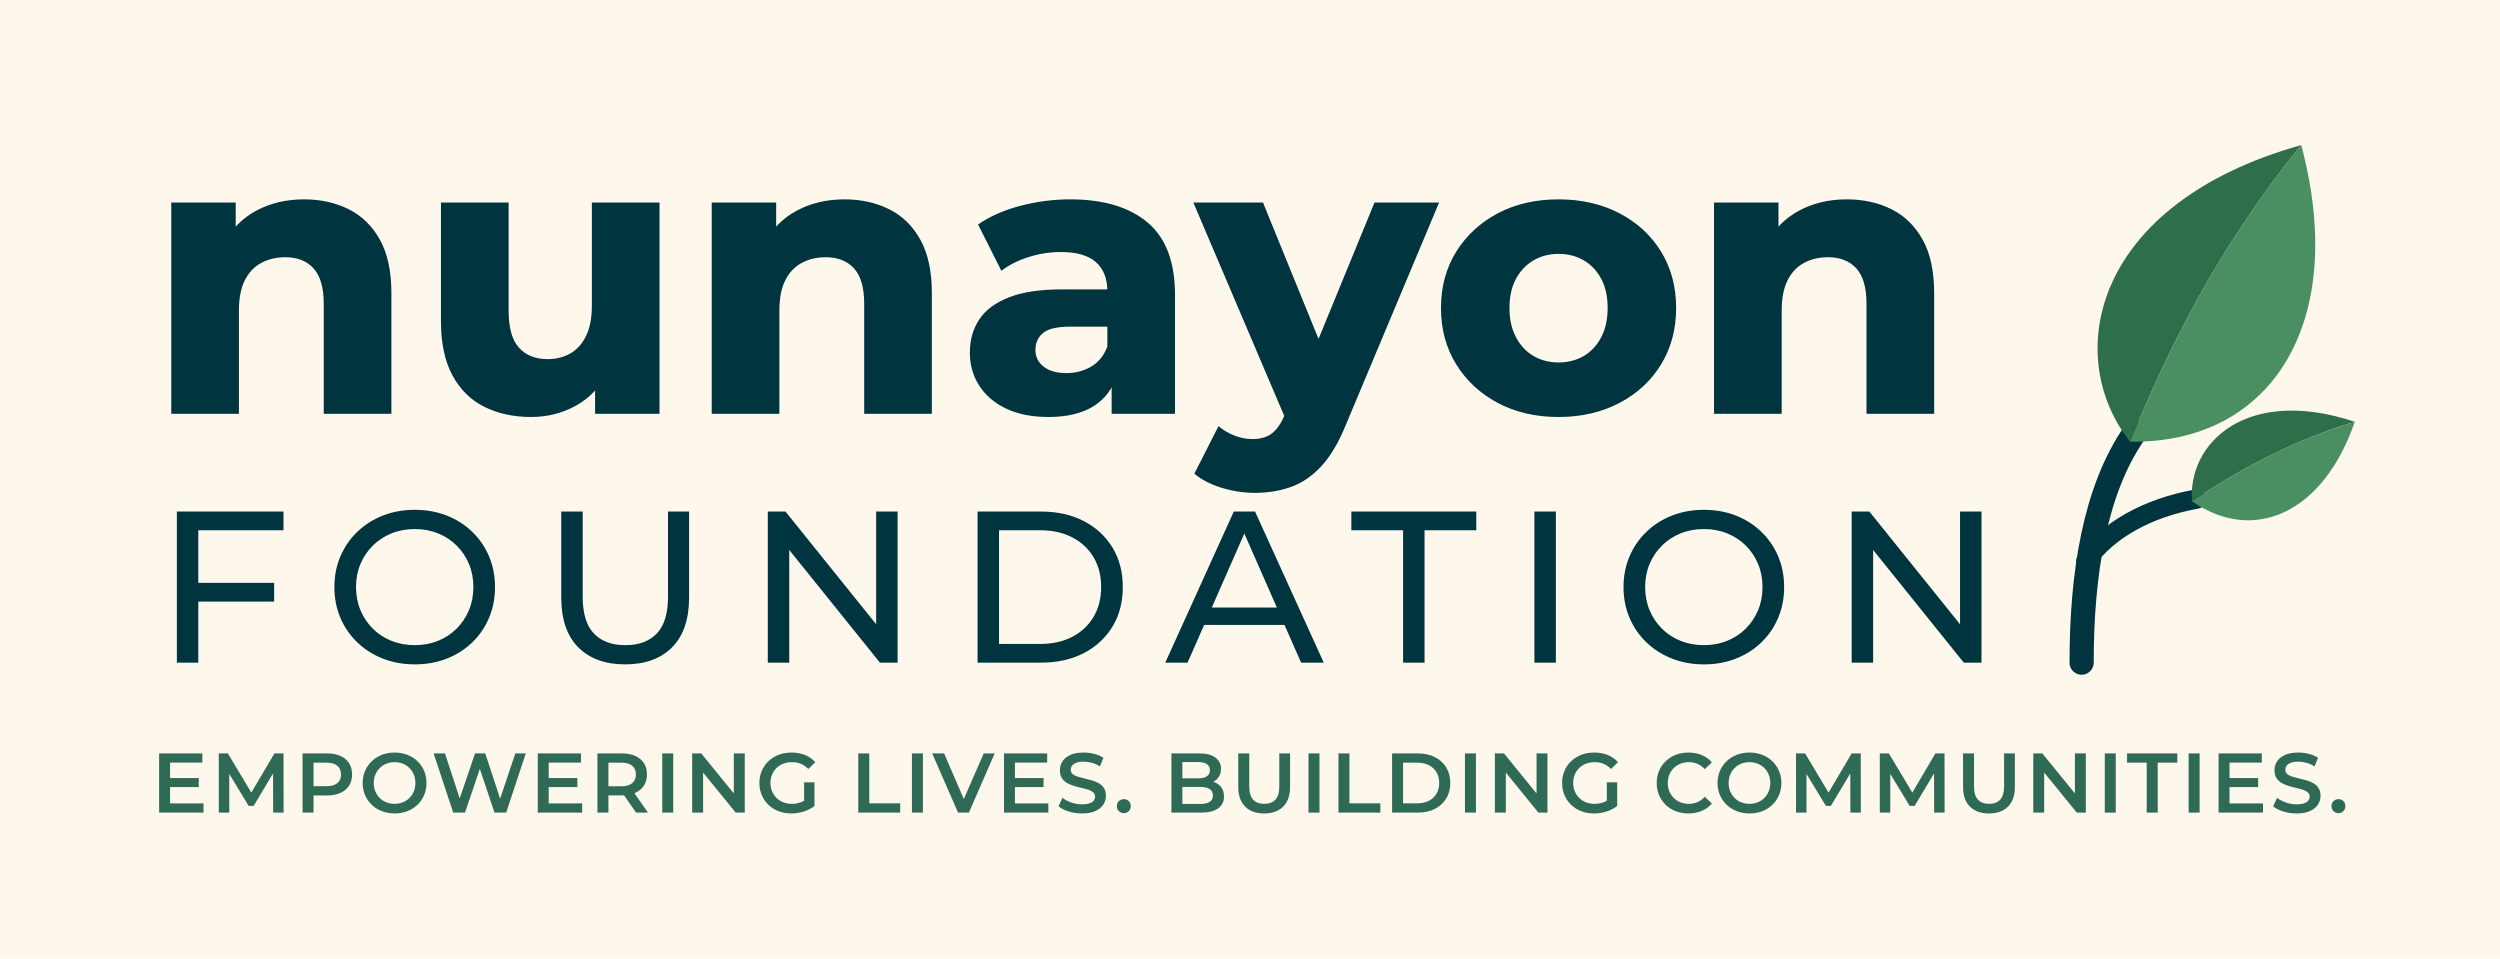
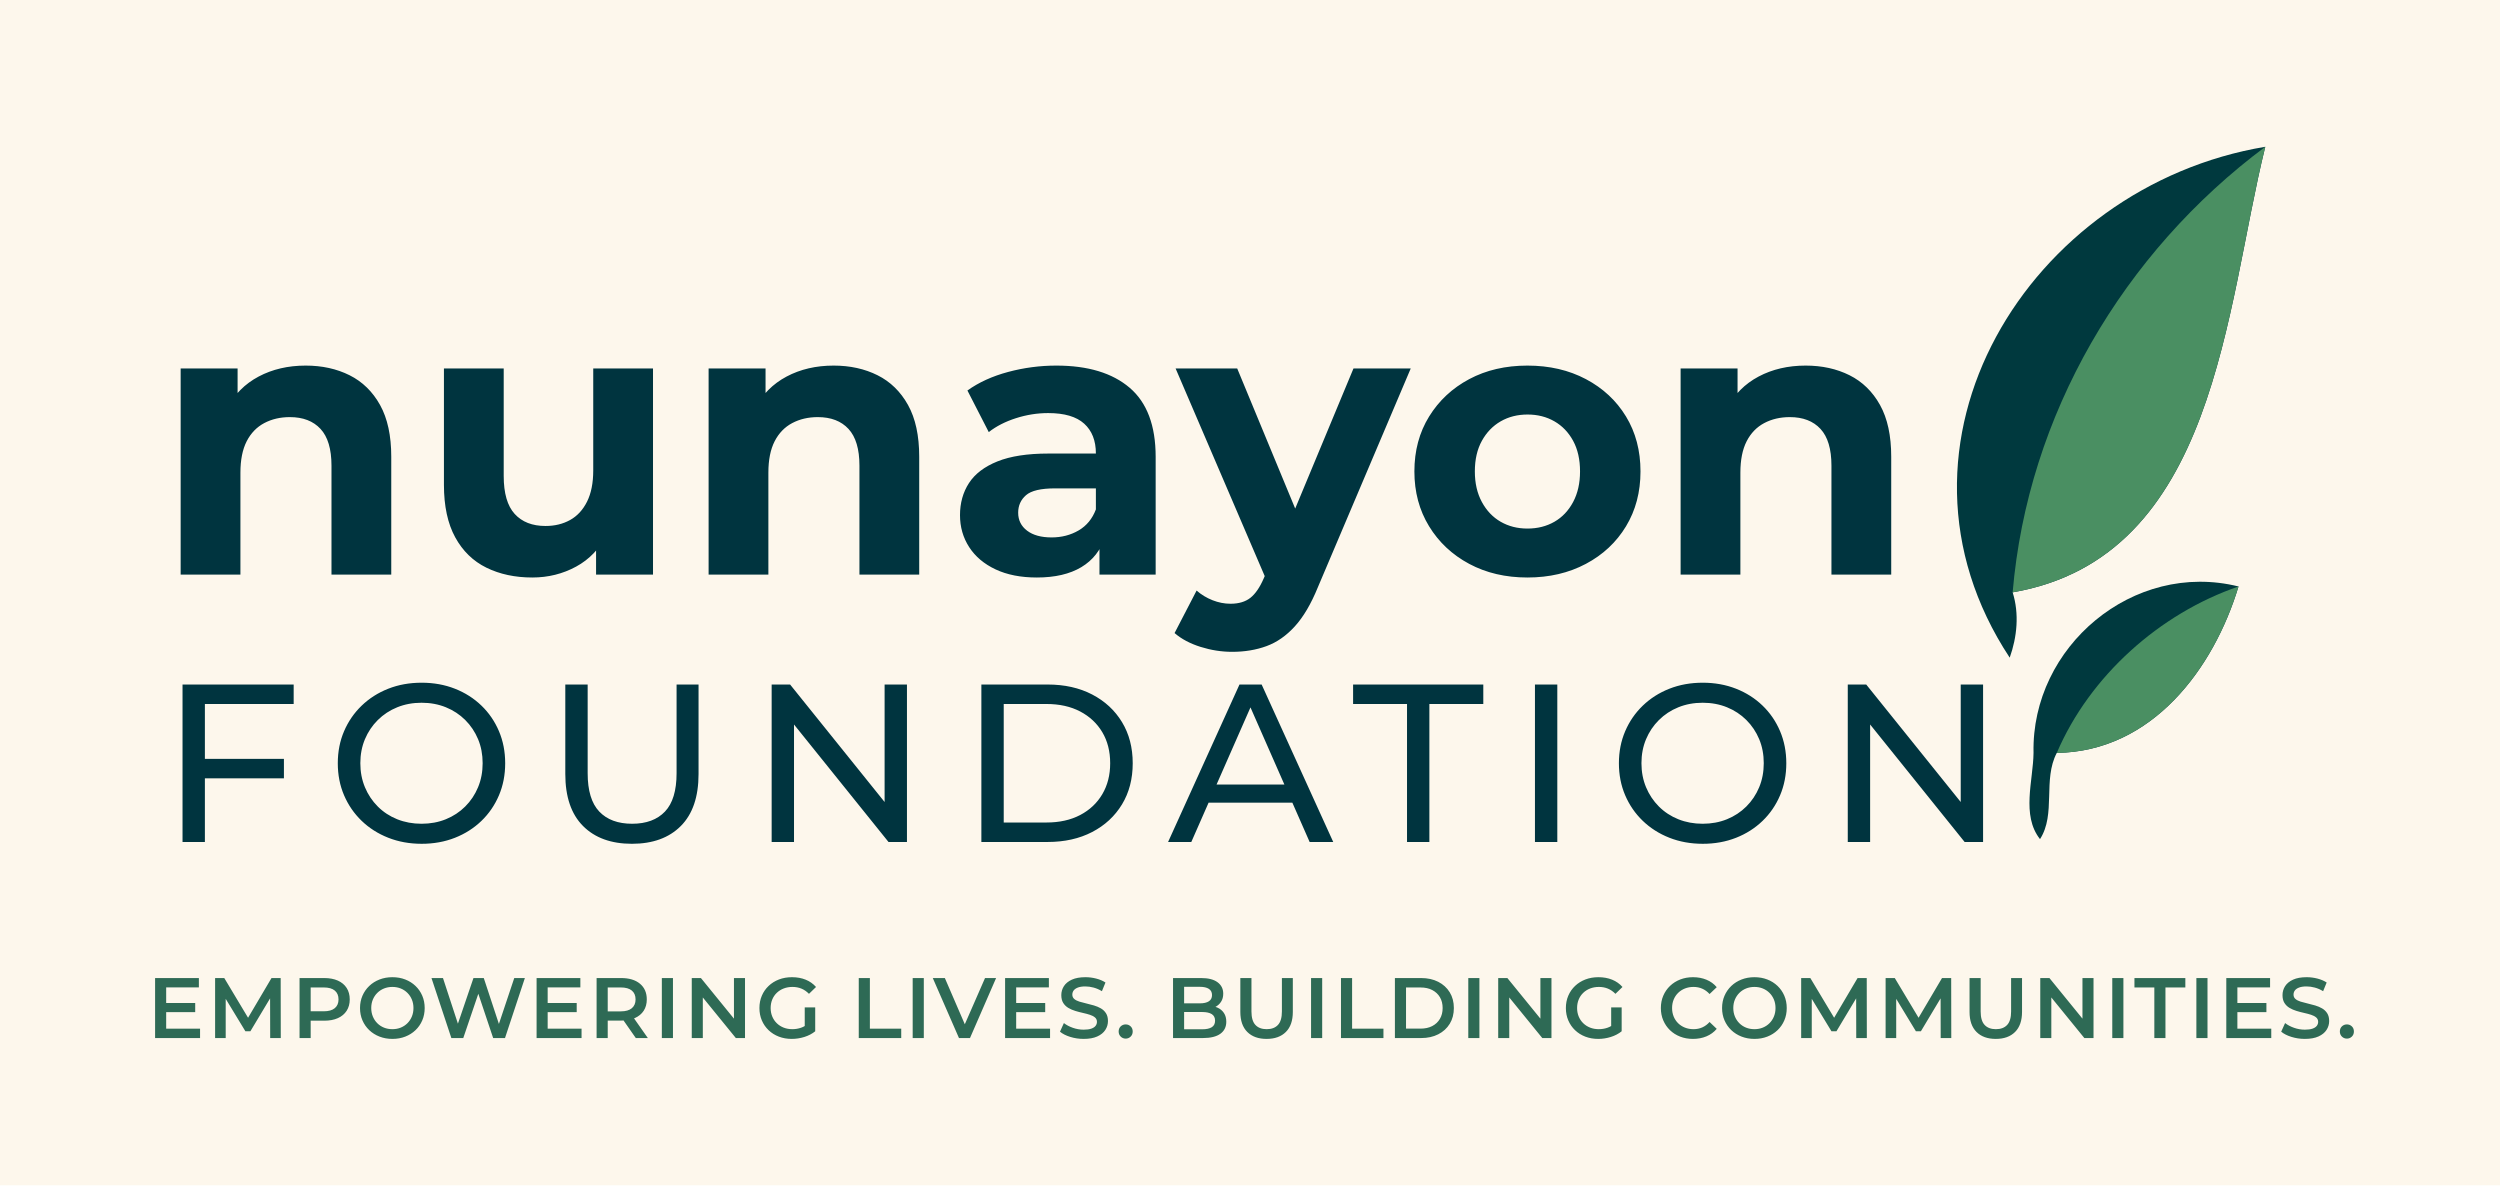
- <svg xmlns="http://www.w3.org/2000/svg" viewBox="-48 -48 827 317" role="img" aria-label="Nunayon Foundation">
-   <rect x="-48" y="-48" width="827" height="317" fill="#FDF7EC" />
-   <path fill="#00343F" d="M8.655 88.882V19.006H29.968V38.64L25.882 32.808Q29.727 25.496 36.718 21.722Q43.709 17.948 52.554 17.948Q60.822 17.948 67.361 21.218Q73.9 24.487 77.686 31.325Q81.473 38.163 81.473 48.934V88.882H59.092V52.442Q59.092 44.485 55.729 40.788Q52.366 37.09 46.347 37.09Q41.953 37.09 38.455 38.951Q34.957 40.812 32.996 44.685Q31.036 48.558 31.036 54.749V88.882Z M127.683 89.94Q119.038 89.94 112.276 86.6Q105.514 83.26 101.692 76.217Q97.87 69.174 97.87 58.251V19.006H120.251V54.743Q120.251 63.192 123.654 66.995Q127.058 70.797 133.159 70.797Q137.342 70.797 140.64 68.937Q143.939 67.076 145.864 63.138Q147.789 59.2 147.789 53.139V19.006H170.17V88.882H148.858V69.388L152.943 75.01Q149.31 82.462 142.507 86.201Q135.704 89.94 127.683 89.94Z M187.439 88.882V19.006H208.752V38.64L204.666 32.808Q208.511 25.496 215.502 21.722Q222.493 17.948 231.338 17.948Q239.606 17.948 246.145 21.218Q252.683 24.487 256.47 31.325Q260.257 38.163 260.257 48.934V88.882H237.876V52.442Q237.876 44.485 234.513 40.788Q231.15 37.09 225.131 37.09Q220.737 37.09 217.239 38.951Q213.741 40.812 211.78 44.685Q209.82 48.558 209.82 54.749V88.882Z M319.733 88.882V75.565L318.313 72.438V48.28Q318.313 42.101 314.552 38.734Q310.792 35.367 302.849 35.367Q297.531 35.367 292.26 37.032Q286.99 38.697 283.261 41.58L275.542 26.265Q281.397 22.206 289.562 20.077Q297.727 17.948 306.007 17.948Q322.533 17.948 331.614 25.596Q340.694 33.244 340.694 49.548V88.882ZM298.853 89.94Q290.6 89.94 284.778 87.141Q278.957 84.343 275.893 79.51Q272.829 74.678 272.829 68.657Q272.829 62.332 275.967 57.634Q279.105 52.936 285.842 50.331Q292.578 47.725 303.279 47.725H320.804V60.053H306.104Q299.555 60.053 297.037 62.161Q294.518 64.269 294.518 67.717Q294.518 71.18 297.251 73.3Q299.984 75.419 304.754 75.419Q309.326 75.419 313.001 73.241Q316.676 71.062 318.313 66.623L321.533 75.823Q319.496 82.769 313.767 86.354Q308.038 89.94 298.853 89.94Z M367.032 115.037Q361.565 115.037 356.081 113.349Q350.598 111.662 347.094 108.698L355.082 92.96Q357.4 94.938 360.358 96.091Q363.317 97.244 366.259 97.244Q370.376 97.244 372.801 95.331Q375.225 93.419 377.051 89.121L380.558 80.849L382.274 78.476L406.686 19.006H428.046L397.225 92.492Q393.698 101.19 389.179 106.121Q384.66 111.052 379.155 113.044Q373.649 115.037 367.032 115.037ZM377.73 91.703 346.764 19.006H369.802L393.205 76.48Z M467.57 89.94Q456.275 89.94 447.514 85.306Q438.754 80.673 433.716 72.53Q428.678 64.388 428.678 53.899Q428.678 43.349 433.727 35.244Q438.776 27.139 447.512 22.544Q456.249 17.948 467.57 17.948Q478.892 17.948 487.697 22.54Q496.501 27.132 501.482 35.23Q506.463 43.328 506.463 53.899Q506.463 64.41 501.49 72.541Q496.516 80.673 487.69 85.306Q478.864 89.94 467.57 89.94ZM467.57 71.899Q472.223 71.899 475.874 69.785Q479.525 67.672 481.669 63.586Q483.812 59.5 483.812 53.901Q483.812 48.188 481.669 44.202Q479.525 40.216 475.874 38.102Q472.223 35.989 467.6 35.989Q462.977 35.989 459.326 38.102Q455.675 40.216 453.502 44.202Q451.329 48.188 451.329 53.901Q451.329 59.5 453.502 63.586Q455.675 67.672 459.322 69.785Q462.969 71.899 467.57 71.899Z M519.004 88.882V19.006H540.317V38.64L536.232 32.808Q540.076 25.496 547.067 21.722Q554.059 17.948 562.903 17.948Q571.172 17.948 577.71 21.218Q584.249 24.487 588.036 31.325Q591.822 38.163 591.822 48.934V88.882H569.441V52.442Q569.441 44.485 566.079 40.788Q562.716 37.09 556.696 37.09Q552.302 37.09 548.804 38.951Q545.306 40.812 543.346 44.685Q541.385 48.558 541.385 54.749V88.882Z" />
-   <path fill="#00343F" d="M10.506 171.2V121.224H45.78V127.404H17.601V171.2ZM16.943 151.001V144.821H42.688V151.001Z M89.225 171.776Q83.5 171.776 78.629 169.854Q73.759 167.932 70.176 164.475Q66.592 161.018 64.605 156.373Q62.617 151.728 62.617 146.212Q62.617 140.696 64.605 136.051Q66.592 131.406 70.183 127.941Q73.774 124.475 78.624 122.561Q83.474 120.648 89.212 120.648Q94.951 120.648 99.783 122.551Q104.615 124.453 108.193 127.9Q111.772 131.346 113.759 136.012Q115.747 140.678 115.747 146.218Q115.747 151.759 113.759 156.419Q111.772 161.078 108.193 164.525Q104.615 167.971 99.783 169.874Q94.951 171.776 89.225 171.776ZM89.212 165.416Q93.388 165.416 96.914 163.983Q100.441 162.551 103.058 159.945Q105.674 157.338 107.133 153.845Q108.592 150.351 108.592 146.194Q108.592 142.036 107.14 138.566Q105.688 135.096 103.068 132.486Q100.449 129.877 96.918 128.443Q93.388 127.009 89.212 127.009Q85.036 127.009 81.492 128.445Q77.947 129.881 75.318 132.494Q72.688 135.107 71.23 138.582Q69.772 142.057 69.772 146.192Q69.772 150.328 71.227 153.821Q72.682 157.315 75.307 159.942Q77.932 162.569 81.484 163.992Q85.036 165.416 89.212 165.416Z M158.807 171.776Q148.918 171.776 143.289 166.131Q137.661 160.486 137.661 149.618V121.224H144.756V149.366Q144.756 157.673 148.438 161.544Q152.119 165.416 158.867 165.416Q165.614 165.416 169.296 161.544Q172.977 157.673 172.977 149.366V121.224H179.952V149.618Q179.952 160.486 174.324 166.131Q168.696 171.776 158.807 171.776Z M205.986 171.2V121.224H211.842L244.852 162.263H241.836V121.224H248.931V171.2H243.075L210.065 130.161H213.082V171.2Z M275.382 171.2V121.224H296.412Q304.458 121.224 310.534 124.382Q316.611 127.54 320.016 133.15Q323.42 138.76 323.42 146.212Q323.42 153.664 320.016 159.274Q316.611 164.884 310.534 168.042Q304.458 171.2 296.412 171.2ZM282.478 165.02H296.028Q302.221 165.02 306.745 162.644Q311.27 160.267 313.767 156.034Q316.264 151.8 316.264 146.212Q316.264 140.564 313.767 136.361Q311.27 132.157 306.745 129.78Q302.221 127.404 296.028 127.404H282.478Z M337.477 171.2 360.138 121.224H367.173L389.894 171.2H382.404L362.183 125.2H365.068L344.847 171.2ZM347.106 158.729 349.086 152.971H377.189L379.229 158.729Z M416.145 171.2V127.404H399.029V121.224H440.356V127.404H423.241V171.2Z M459.582 171.2V121.224H466.677V171.2Z M515.669 171.776Q509.944 171.776 505.073 169.854Q500.203 167.932 496.62 164.475Q493.036 161.018 491.048 156.373Q489.06 151.728 489.06 146.212Q489.06 140.696 491.048 136.051Q493.036 131.406 496.627 127.941Q500.218 124.475 505.068 122.561Q509.917 120.648 515.656 120.648Q521.395 120.648 526.227 122.551Q531.059 124.453 534.637 127.9Q538.215 131.346 540.203 136.012Q542.191 140.678 542.191 146.218Q542.191 151.759 540.203 156.419Q538.215 161.078 534.637 164.525Q531.059 167.971 526.227 169.874Q521.395 171.776 515.669 171.776ZM515.656 165.416Q519.832 165.416 523.358 163.983Q526.885 162.551 529.501 159.945Q532.118 157.338 533.577 153.845Q535.035 150.351 535.035 146.194Q535.035 142.036 533.583 138.566Q532.131 135.096 529.512 132.486Q526.893 129.877 523.362 128.443Q519.832 127.009 515.656 127.009Q511.48 127.009 507.936 128.445Q504.391 129.881 501.762 132.494Q499.132 135.107 497.674 138.582Q496.216 142.057 496.216 146.192Q496.216 150.328 497.671 153.821Q499.126 157.315 501.751 159.942Q504.376 162.569 507.928 163.992Q511.48 165.416 515.656 165.416Z M564.533 171.2V121.224H570.389L603.399 162.263H600.383V121.224H607.478V171.2H601.622L568.612 130.161H571.628V171.2Z" />
-   <path d="M640.6 171.2 C640.6 142.0 644.9 114.2 658.1 95.2" fill="none" stroke="#00343F" stroke-width="8.0" stroke-linecap="round" />
-   <path d="M642.0 137.6 C649.3 127.3 662.5 120.0 678.6 117.1" fill="none" stroke="#00343F" stroke-width="6.4" stroke-linecap="round" />
-   <g transform="translate(656.6 98.1) rotate(30) scale(1.132888)">
-     <path fill="#2F6E4A" d="M0 0 C-30 -12 -44 -55 0 -100 C-6 -62 -4 -30 0 0 Z" />
-     <path fill="#4A8F62" d="M0 0 C-4 -30 -6 -62 0 -100 C38 -62 36 -20 0 0 Z" />
-   </g>
-   <g transform="translate(677.1 117.8) rotate(64) scale(0.5993341)">
-     <path fill="#2F6E4A" d="M0 0 C-30 -12 -44 -55 0 -100 C-6 -62 -4 -30 0 0 Z" />
-     <path fill="#4A8F62" d="M0 0 C-4 -30 -6 -62 0 -100 C38 -62 36 -20 0 0 Z" />
-   </g>
-   <path fill="#2E6A55" d="M4.643 220.813V201.22H18.936V204.277H8.261V217.756H19.325V220.813ZM7.984 212.354V209.375H17.74V212.354Z M24.376 220.813V201.22H27.369L35.937 215.523H34.349L42.791 201.22H45.784L45.815 220.813H42.357L42.325 206.633H43.057L35.902 218.587H34.258L27 206.633H27.835V220.813Z M52.085 220.813V201.22H60.129Q62.725 201.22 64.593 202.055Q66.46 202.89 67.466 204.458Q68.472 206.026 68.472 208.195Q68.472 210.341 67.466 211.907Q66.46 213.473 64.593 214.309Q62.725 215.146 60.129 215.146H54.095L55.718 213.464V220.813ZM55.718 213.851 54.095 212.074H59.977Q62.372 212.074 63.59 211.057Q64.808 210.039 64.808 208.195Q64.808 206.327 63.59 205.31Q62.372 204.292 59.977 204.292H54.095L55.718 202.515Z M82.543 221.09Q80.265 221.09 78.328 220.335Q76.391 219.579 74.969 218.218Q73.546 216.857 72.757 215.024Q71.968 213.191 71.968 211.015Q71.968 208.839 72.757 207.009Q73.546 205.178 74.972 203.813Q76.397 202.448 78.326 201.695Q80.254 200.943 82.536 200.943Q84.822 200.943 86.741 201.691Q88.661 202.439 90.082 203.796Q91.502 205.154 92.291 206.993Q93.08 208.831 93.08 211.017Q93.08 213.204 92.291 215.042Q91.502 216.881 90.082 218.238Q88.661 219.594 86.741 220.342Q84.822 221.09 82.543 221.09ZM82.536 217.913Q84.021 217.913 85.271 217.403Q86.521 216.893 87.45 215.962Q88.379 215.031 88.898 213.773Q89.416 212.515 89.416 211.009Q89.416 209.504 88.901 208.255Q88.385 207.006 87.455 206.074Q86.524 205.142 85.273 204.631Q84.021 204.12 82.537 204.12Q81.052 204.12 79.795 204.632Q78.537 205.143 77.603 206.077Q76.668 207.011 76.15 208.261Q75.632 209.512 75.632 211.009Q75.632 212.505 76.149 213.764Q76.666 215.022 77.598 215.961Q78.531 216.9 79.791 217.407Q81.052 217.913 82.536 217.913Z M101.929 220.813 95.44 201.22H99.195L104.993 218.932H103.113L109.145 201.22H112.514L118.352 218.932H116.54L122.464 201.22H125.931L119.442 220.813H115.577L110.223 204.829H111.249L105.818 220.813Z M129.896 220.813V201.22H144.189V204.277H133.514V217.756H144.577V220.813ZM133.237 212.354V209.375H142.993V212.354Z M149.628 220.813V201.22H157.636Q161.557 201.22 163.786 203.074Q166.015 204.927 166.015 208.195Q166.015 210.341 165.009 211.893Q164.003 213.445 162.136 214.276Q160.269 215.107 157.672 215.107H151.638L153.261 213.464V220.813ZM162.428 220.813 157.468 213.7H161.37L166.362 220.813ZM153.261 213.851 151.638 212.099H157.52Q159.915 212.099 161.133 211.069Q162.352 210.039 162.352 208.195Q162.352 206.327 161.133 205.31Q159.915 204.292 157.52 204.292H151.638L153.261 202.515Z M171.068 220.813V201.22H174.701V220.813Z M180.977 220.813V201.22H183.969L196.249 216.312H194.753V201.22H198.364V220.813H195.371L183.092 205.721H184.587V220.813Z M213.764 221.09Q211.483 221.09 209.554 220.348Q207.626 219.607 206.206 218.247Q204.785 216.888 203.998 215.049Q203.21 213.211 203.21 211.017Q203.21 208.823 203.998 206.984Q204.785 205.145 206.22 203.786Q207.654 202.427 209.586 201.685Q211.518 200.943 213.831 200.943Q216.303 200.943 218.304 201.752Q220.305 202.561 221.691 204.137L219.39 206.373Q218.247 205.212 216.913 204.666Q215.58 204.12 213.996 204.12Q212.442 204.12 211.134 204.627Q209.825 205.133 208.868 206.057Q207.912 206.981 207.393 208.242Q206.874 209.504 206.874 211.017Q206.874 212.498 207.393 213.761Q207.912 215.024 208.868 215.96Q209.825 216.897 211.118 217.405Q212.41 217.913 213.961 217.913Q215.422 217.913 216.778 217.45Q218.134 216.987 219.362 215.893L221.424 218.599Q219.9 219.827 217.873 220.459Q215.846 221.09 213.764 221.09ZM221.424 218.599 218.001 218.125V210.802H221.424Z  M235.92 220.813V201.22H239.552V217.738H249.786V220.813Z M253.665 220.813V201.22H257.297V220.813Z M268.921 220.813 260.368 201.22H264.309L271.957 218.932H269.68L277.425 201.22H281.043L272.515 220.813Z M284.118 220.813V201.22H298.411V204.277H287.735V217.756H298.799V220.813ZM287.458 212.354V209.375H297.214V212.354Z M309.912 221.09Q307.62 221.09 305.52 220.433Q303.42 219.776 302.18 218.734L303.454 215.918Q304.634 216.852 306.368 217.463Q308.101 218.075 309.92 218.075Q311.456 218.075 312.404 217.742Q313.352 217.409 313.799 216.83Q314.246 216.25 314.246 215.525Q314.246 214.627 313.609 214.088Q312.973 213.549 311.946 213.217Q310.92 212.885 309.675 212.611Q308.429 212.336 307.183 211.956Q305.936 211.577 304.909 210.97Q303.883 210.362 303.246 209.361Q302.61 208.361 302.61 206.793Q302.61 205.193 303.461 203.866Q304.312 202.54 306.061 201.741Q307.81 200.943 310.491 200.943Q312.259 200.943 313.995 201.387Q315.732 201.832 317.028 202.675L315.869 205.511Q314.56 204.711 313.166 204.335Q311.772 203.959 310.46 203.959Q308.972 203.959 308.022 204.321Q307.072 204.684 306.64 205.281Q306.207 205.878 306.207 206.628Q306.207 207.522 306.843 208.059Q307.48 208.597 308.506 208.915Q309.533 209.232 310.78 209.517Q312.027 209.802 313.272 210.17Q314.517 210.537 315.543 211.132Q316.57 211.727 317.206 212.726Q317.843 213.725 317.843 215.265Q317.843 216.837 316.98 218.163Q316.116 219.49 314.357 220.29Q312.598 221.09 309.912 221.09Z M323.777 220.995Q322.819 220.995 322.145 220.339Q321.472 219.683 321.472 218.673Q321.472 217.634 322.145 216.996Q322.819 216.357 323.777 216.357Q324.711 216.357 325.385 216.996Q326.058 217.634 326.058 218.673Q326.058 219.683 325.385 220.339Q324.711 220.995 323.777 220.995Z  M339.509 220.813V201.22H348.685Q352.207 201.22 354.053 202.601Q355.899 203.981 355.899 206.318Q355.899 207.875 355.171 208.987Q354.443 210.1 353.229 210.699Q352.015 211.298 350.573 211.298L351.084 210.298Q352.745 210.298 354.057 210.893Q355.369 211.488 356.133 212.645Q356.896 213.801 356.896 215.484Q356.896 218.007 354.966 219.41Q353.035 220.813 349.245 220.813ZM343.126 217.949H349.026Q351.068 217.949 352.15 217.277Q353.232 216.605 353.232 215.143Q353.232 213.68 352.15 212.996Q351.068 212.312 349.026 212.312H342.849V209.481H348.277Q350.176 209.481 351.206 208.81Q352.235 208.14 352.235 206.782Q352.235 205.421 351.206 204.752Q350.176 204.084 348.277 204.084H343.126Z M370.19 221.09Q366.171 221.09 363.896 218.826Q361.62 216.561 361.62 212.264V201.22H365.253V212.142Q365.253 215.161 366.552 216.537Q367.851 217.913 370.221 217.913Q372.596 217.913 373.893 216.537Q375.19 215.161 375.19 212.142V201.22H378.759V212.264Q378.759 216.561 376.484 218.826Q374.209 221.09 370.19 221.09Z M384.851 220.813V201.22H388.484V220.813Z M394.76 220.813V201.22H398.392V217.738H408.626V220.813Z M412.505 220.813V201.22H421.065Q424.242 201.22 426.648 202.447Q429.053 203.673 430.404 205.868Q431.755 208.063 431.755 211.017Q431.755 213.966 430.404 216.164Q429.053 218.361 426.648 219.587Q424.242 220.813 421.065 220.813ZM416.137 217.734H420.882Q423.086 217.734 424.696 216.898Q426.306 216.062 427.199 214.549Q428.091 213.036 428.091 211.017Q428.091 208.969 427.199 207.47Q426.306 205.972 424.696 205.135Q423.086 204.299 420.882 204.299H416.137Z M436.604 220.813V201.22H440.236V220.813Z M446.512 220.813V201.22H449.505L461.784 216.312H460.289V201.22H463.899V220.813H460.907L448.627 205.721H450.123V220.813Z M479.3 221.09Q477.018 221.09 475.09 220.348Q473.162 219.607 471.741 218.247Q470.32 216.888 469.533 215.049Q468.746 213.211 468.746 211.017Q468.746 208.823 469.533 206.984Q470.32 205.145 471.755 203.786Q473.19 202.427 475.122 201.685Q477.053 200.943 479.367 200.943Q481.839 200.943 483.84 201.752Q485.841 202.561 487.226 204.137L484.925 206.373Q483.782 205.212 482.449 204.666Q481.115 204.12 479.532 204.12Q477.977 204.12 476.669 204.627Q475.361 205.133 474.404 206.057Q473.447 206.981 472.928 208.242Q472.41 209.504 472.41 211.017Q472.41 212.498 472.928 213.761Q473.447 215.024 474.404 215.96Q475.361 216.897 476.653 217.405Q477.946 217.913 479.497 217.913Q480.957 217.913 482.313 217.45Q483.669 216.987 484.897 215.893L486.959 218.599Q485.436 219.827 483.409 220.459Q481.382 221.09 479.3 221.09ZM486.959 218.599 483.536 218.125V210.802H486.959Z  M510.515 221.09Q508.262 221.09 506.346 220.348Q504.43 219.607 503.021 218.247Q501.613 216.888 500.825 215.049Q500.038 213.211 500.038 211.017Q500.038 208.823 500.825 206.984Q501.613 205.145 503.033 203.786Q504.454 202.427 506.37 201.685Q508.286 200.943 510.54 200.943Q512.935 200.943 514.929 201.768Q516.922 202.593 518.28 204.204L515.938 206.44Q514.875 205.275 513.557 204.698Q512.24 204.12 510.705 204.12Q509.182 204.12 507.903 204.627Q506.625 205.133 505.682 206.057Q504.739 206.981 504.221 208.244Q503.702 209.507 503.702 211.017Q503.702 212.526 504.221 213.789Q504.739 215.052 505.682 215.976Q506.625 216.9 507.903 217.407Q509.182 217.913 510.705 217.913Q512.24 217.913 513.557 217.336Q514.875 216.758 515.938 215.569L518.28 217.805Q516.922 219.413 514.929 220.251Q512.935 221.09 510.515 221.09Z M530.738 221.09Q528.46 221.09 526.523 220.335Q524.586 219.579 523.163 218.218Q521.741 216.857 520.951 215.024Q520.162 213.191 520.162 211.015Q520.162 208.839 520.951 207.009Q521.741 205.178 523.166 203.813Q524.592 202.448 526.52 201.695Q528.449 200.943 530.731 200.943Q533.016 200.943 534.936 201.691Q536.856 202.439 538.276 203.796Q539.696 205.154 540.486 206.993Q541.275 208.831 541.275 211.017Q541.275 213.204 540.486 215.042Q539.696 216.881 538.276 218.238Q536.856 219.594 534.936 220.342Q533.016 221.09 530.738 221.09ZM530.731 217.913Q532.215 217.913 533.465 217.403Q534.716 216.893 535.645 215.962Q536.574 215.031 537.092 213.773Q537.611 212.515 537.611 211.009Q537.611 209.504 537.095 208.255Q536.579 207.006 535.649 206.074Q534.719 205.142 533.467 204.631Q532.215 204.12 530.731 204.12Q529.247 204.12 527.989 204.632Q526.731 205.143 525.797 206.077Q524.863 207.011 524.344 208.261Q523.826 209.512 523.826 211.009Q523.826 212.505 524.343 213.764Q524.86 215.022 525.793 215.961Q526.725 216.9 527.986 217.407Q529.246 217.913 530.731 217.913Z M546.126 220.813V201.22H549.119L557.687 215.523H556.1L564.541 201.22H567.534L567.566 220.813H564.107L564.076 206.633H564.808L557.652 218.587H556.009L548.751 206.633H549.585V220.813Z M573.836 220.813V201.22H576.829L585.397 215.523H583.809L592.251 201.22H595.244L595.275 220.813H591.817L591.785 206.633H592.517L585.362 218.587H583.718L576.46 206.633H577.295V220.813Z M609.947 221.09Q605.928 221.09 603.653 218.826Q601.377 216.561 601.377 212.264V201.22H605.01V212.142Q605.01 215.161 606.309 216.537Q607.608 217.913 609.979 217.913Q612.353 217.913 613.65 216.537Q614.947 215.161 614.947 212.142V201.22H618.517V212.264Q618.517 216.561 616.241 218.826Q613.966 221.09 609.947 221.09Z M624.609 220.813V201.22H627.602L639.881 216.312H638.385V201.22H641.996V220.813H639.003L626.724 205.721H628.219V220.813Z M648.26 220.813V201.22H651.892V220.813Z M662.13 220.813V204.295H655.637V201.22H672.256V204.295H665.762V220.813Z M675.997 220.813V201.22H679.63V220.813Z M685.905 220.813V201.22H700.199V204.277H689.523V217.756H700.587V220.813ZM689.246 212.354V209.375H699.002V212.354Z M711.7 221.09Q709.408 221.09 707.308 220.433Q705.208 219.776 703.968 218.734L705.242 215.918Q706.422 216.852 708.156 217.463Q709.889 218.075 711.708 218.075Q713.244 218.075 714.192 217.742Q715.14 217.409 715.587 216.83Q716.034 216.25 716.034 215.525Q716.034 214.627 715.397 214.088Q714.761 213.549 713.734 213.217Q712.707 212.885 711.462 212.611Q710.217 212.336 708.971 211.956Q707.724 211.577 706.697 210.97Q705.671 210.362 705.034 209.361Q704.397 208.361 704.397 206.793Q704.397 205.193 705.249 203.866Q706.1 202.54 707.849 201.741Q709.597 200.943 712.279 200.943Q714.047 200.943 715.783 201.387Q717.52 201.832 718.815 202.675L717.657 205.511Q716.348 204.711 714.953 204.335Q713.559 203.959 712.248 203.959Q710.76 203.959 709.81 204.321Q708.86 204.684 708.427 205.281Q707.995 205.878 707.995 206.628Q707.995 207.522 708.631 208.059Q709.268 208.597 710.294 208.915Q711.321 209.232 712.568 209.517Q713.814 209.802 715.06 210.17Q716.305 210.537 717.331 211.132Q718.358 211.727 718.994 212.726Q719.631 213.725 719.631 215.265Q719.631 216.837 718.768 218.163Q717.904 219.49 716.145 220.29Q714.386 221.09 711.7 221.09Z M725.565 220.995Q724.607 220.995 723.933 220.339Q723.26 219.683 723.26 218.673Q723.26 217.634 723.933 216.996Q724.607 216.357 725.565 216.357Q726.499 216.357 727.173 216.996Q727.846 217.634 727.846 218.673Q727.846 219.683 727.173 220.339Q726.499 220.995 725.565 220.995Z" />
+ <svg xmlns="http://www.w3.org/2000/svg" viewBox="-52 -59 850 403" role="img" aria-label="Nunayon Foundation">
+   <rect x="-52" y="-59" width="850" height="403" fill="#FDF7EC" />
+   <path fill="#00343F" d="M9.422 136.364V66.288H28.782V85.715L25.146 79.88Q28.921 72.747 35.942 69.023Q42.963 65.3 51.927 65.3Q60.29 65.3 66.855 68.582Q73.42 71.864 77.224 78.702Q81.027 85.54 81.027 96.271V136.364H60.705V99.308Q60.705 90.857 56.985 86.837Q53.265 82.818 46.554 82.818Q41.671 82.818 37.834 84.854Q33.997 86.89 31.87 91.038Q29.744 95.187 29.744 101.707V136.364Z M128.978 137.352Q120.196 137.352 113.397 134.018Q106.597 130.684 102.768 123.677Q98.938 116.671 98.938 105.864V66.288H119.26V102.827Q119.26 111.64 122.993 115.736Q126.726 119.833 133.461 119.833Q138.189 119.833 141.844 117.797Q145.499 115.761 147.6 111.548Q149.701 107.335 149.701 100.945V66.288H170.023V136.364H150.662V117.039L154.299 122.719Q150.678 129.956 143.866 133.654Q137.054 137.352 128.978 137.352Z M188.927 136.364V66.288H208.287V85.715L204.651 79.88Q208.426 72.747 215.447 69.023Q222.468 65.3 231.432 65.3Q239.795 65.3 246.36 68.582Q252.925 71.864 256.729 78.702Q260.532 85.54 260.532 96.271V136.364H240.21V99.308Q240.21 90.857 236.49 86.837Q232.77 82.818 226.059 82.818Q221.176 82.818 217.339 84.854Q213.502 86.89 211.375 91.038Q209.249 95.187 209.249 101.707V136.364Z M321.821 136.364V122.706L320.602 119.634V95.193Q320.602 88.646 316.624 85.046Q312.647 81.446 304.382 81.446Q298.855 81.446 293.433 83.18Q288.011 84.914 284.18 87.912L276.923 73.769Q282.704 69.625 290.764 67.462Q298.823 65.3 307.16 65.3Q323.248 65.3 332.086 72.838Q340.924 80.377 340.924 96.337V136.364ZM300.53 137.352Q292.352 137.352 286.49 134.592Q280.629 131.831 277.515 127.013Q274.401 122.194 274.401 116.15Q274.401 109.953 277.446 105.252Q280.492 100.55 287.132 97.878Q293.772 95.207 304.452 95.207H322.996V107.047H306.704Q299.5 107.047 296.839 109.371Q294.179 111.694 294.179 115.319Q294.179 119.13 297.208 121.427Q300.236 123.723 305.536 123.723Q310.655 123.723 314.728 121.348Q318.801 118.973 320.602 114.198L323.672 123.633Q321.507 130.322 315.643 133.837Q309.779 137.352 300.53 137.352Z M366.934 162.623Q361.544 162.623 356.194 160.943Q350.844 159.263 347.354 156.24L354.844 141.787Q357.216 143.874 360.252 145.073Q363.289 146.272 366.366 146.272Q370.588 146.272 373.144 144.251Q375.7 142.23 377.71 137.558L381.413 128.981L383.026 126.744L408.18 66.288H427.647L396.058 140.705Q392.621 149.138 388.262 153.941Q383.902 158.744 378.606 160.684Q373.31 162.623 366.934 162.623ZM378.947 139.07 347.708 66.288H368.655L392.926 124.925Z M467.33 137.352Q456.193 137.352 447.53 132.715Q438.867 128.078 433.88 119.923Q428.892 111.768 428.892 101.287Q428.892 90.724 433.894 82.619Q438.896 74.515 447.527 69.907Q456.158 65.3 467.33 65.3Q478.501 65.3 487.202 69.902Q495.903 74.504 500.835 82.6Q505.767 90.696 505.767 101.288Q505.767 111.797 500.845 119.938Q495.923 128.078 487.193 132.715Q478.463 137.352 467.33 137.352ZM467.33 120.713Q472.473 120.713 476.493 118.404Q480.513 116.094 482.862 111.684Q485.212 107.274 485.212 101.29Q485.212 95.196 482.862 90.877Q480.513 86.558 476.493 84.248Q472.473 81.938 467.369 81.938Q462.265 81.938 458.245 84.248Q454.225 86.558 451.837 90.877Q449.448 95.196 449.448 101.29Q449.448 107.274 451.837 111.684Q454.225 116.094 458.24 118.404Q462.254 120.713 467.33 120.713Z M519.409 136.364V66.288H538.769V85.715L535.133 79.88Q538.908 72.747 545.929 69.023Q552.95 65.3 561.914 65.3Q570.277 65.3 576.842 68.582Q583.407 71.864 587.211 78.702Q591.014 85.54 591.014 96.271V136.364H570.692V99.308Q570.692 90.857 566.972 86.837Q563.252 82.818 556.541 82.818Q551.658 82.818 547.821 84.854Q543.984 86.89 541.857 91.038Q539.73 95.187 539.73 101.707V136.364Z" />
+   <path fill="#00343F" d="M10.061 227.273V173.737H47.847V180.357H17.661V227.273ZM16.956 205.635V199.014H44.534V205.635Z M91.352 227.89Q85.219 227.89 80.002 225.831Q74.785 223.772 70.946 220.068Q67.108 216.365 64.979 211.389Q62.849 206.414 62.849 200.505Q62.849 194.596 64.979 189.621Q67.108 184.645 70.955 180.932Q74.801 177.22 79.996 175.17Q85.191 173.12 91.338 173.12Q97.486 173.12 102.662 175.159Q107.838 177.197 111.671 180.889Q115.504 184.58 117.634 189.578Q119.763 194.576 119.763 200.512Q119.763 206.447 117.634 211.438Q115.504 216.43 111.671 220.122Q107.838 223.813 102.662 225.852Q97.486 227.89 91.352 227.89ZM91.338 221.076Q95.811 221.076 99.589 219.542Q103.367 218.008 106.17 215.216Q108.972 212.424 110.535 208.681Q112.098 204.939 112.098 200.486Q112.098 196.032 110.542 192.315Q108.987 188.598 106.181 185.802Q103.375 183.006 99.593 181.47Q95.811 179.934 91.338 179.934Q86.865 179.934 83.068 181.472Q79.272 183.011 76.455 185.81Q73.638 188.609 72.076 192.332Q70.514 196.054 70.514 200.484Q70.514 204.914 72.073 208.656Q73.632 212.398 76.443 215.213Q79.255 218.027 83.06 219.551Q86.865 221.076 91.338 221.076Z M162.856 227.89Q152.262 227.89 146.233 221.843Q140.204 215.796 140.204 204.154V173.737H147.805V203.884Q147.805 212.782 151.749 216.929Q155.692 221.076 162.92 221.076Q170.148 221.076 174.092 216.929Q178.036 212.782 178.036 203.884V173.737H185.507V204.154Q185.507 215.796 179.478 221.843Q173.449 227.89 162.856 227.89Z M210.362 227.273V173.737H216.635L251.995 217.699H248.764V173.737H256.365V227.273H250.092L214.731 183.311H217.962V227.273Z M281.666 227.273V173.737H304.194Q312.812 173.737 319.322 177.12Q325.831 180.503 329.478 186.513Q333.125 192.522 333.125 200.505Q333.125 208.488 329.478 214.497Q325.831 220.507 319.322 223.89Q312.812 227.273 304.194 227.273ZM289.267 220.653H303.783Q310.416 220.653 315.263 218.107Q320.11 215.561 322.785 211.026Q325.46 206.491 325.46 200.505Q325.46 194.455 322.785 189.952Q320.11 185.449 315.263 182.903Q310.416 180.357 303.783 180.357H289.267Z M345.15 227.273 369.424 173.737H376.961L401.3 227.273H393.276L371.615 177.997H374.705L353.045 227.273ZM355.465 213.913 357.586 207.745H387.689L389.875 213.913Z M426.387 227.273V180.357H408.052V173.737H452.322V180.357H433.988V227.273Z M469.884 227.273V173.737H477.485V227.273Z M526.932 227.89Q520.799 227.89 515.581 225.831Q510.364 223.772 506.526 220.068Q502.687 216.365 500.558 211.389Q498.428 206.414 498.428 200.505Q498.428 194.596 500.558 189.621Q502.687 184.645 506.534 180.932Q510.381 177.22 515.576 175.17Q520.771 173.12 526.918 173.12Q533.065 173.12 538.241 175.159Q543.418 177.197 547.251 180.889Q551.084 184.58 553.213 189.578Q555.343 194.576 555.343 200.512Q555.343 206.447 553.213 211.438Q551.084 216.43 547.251 220.122Q543.418 223.813 538.241 225.852Q533.065 227.89 526.932 227.89ZM526.918 221.076Q531.391 221.076 535.169 219.542Q538.946 218.008 541.749 215.216Q544.552 212.424 546.115 208.681Q547.677 204.939 547.677 200.486Q547.677 196.032 546.122 192.315Q544.566 188.598 541.76 185.802Q538.955 183.006 535.173 181.47Q531.391 179.934 526.918 179.934Q522.445 179.934 518.648 181.472Q514.851 183.011 512.034 185.81Q509.217 188.609 507.655 192.332Q506.094 196.054 506.094 200.484Q506.094 204.914 507.652 208.656Q509.211 212.398 512.023 215.213Q514.834 218.027 518.64 219.551Q522.445 221.076 526.918 221.076Z M576.242 227.273V173.737H582.516L617.876 217.699H614.645V173.737H622.246V227.273H615.972L580.612 183.311H583.843V227.273Z" />
+   <path fill="#00393E" d="M718.2 -9.1 C637.9 4.3 583.4 91.9 631.3 164.6 C633.8 157.6 634.6 149.7 632.3 142.4 C701.7 130.4 704.6 45.6 718.2 -9.1 Z" />
+   <path fill="#00393E" d="M709.1 140.4 C673.3 131.5 638.6 160.9 639.4 197.0 C639.3 206.3 635.2 218.2 641.6 226.3 C647.1 217.8 642.5 206.1 647.3 197.0 C679.8 196.5 700.6 168.4 709.1 140.4 Z" />
+   <path fill="#4A8F62" d="M718.2 -9.1 C704.6 45.6 701.7 130.4 632.3 142.4 C637.4 82.1 669.9 26.9 718.2 -9.1 Z" />
+   <path fill="#4A8F62" d="M709.1 140.4 C700.6 168.4 679.8 196.5 647.3 197.0 C658.5 170.8 682.3 149.6 709.1 140.4 Z" />
+   <path fill="#2E6A55" d="M0.732 293.939V273.536H15.617V276.719H4.5V290.756H16.021V293.939ZM4.211 285.131V282.028H14.371V285.131Z M21.136 293.939V273.536H24.253L33.175 288.43H31.522L40.313 273.536H43.43L43.463 293.939H39.861L39.828 279.173H40.59L33.139 291.621H31.427L23.869 279.173H24.738V293.939Z M49.846 293.939V273.536H58.223Q60.927 273.536 62.871 274.405Q64.816 275.275 65.864 276.907Q66.912 278.54 66.912 280.8Q66.912 283.034 65.864 284.665Q64.816 286.295 62.871 287.167Q60.927 288.038 58.223 288.038H51.939L53.629 286.287V293.939ZM53.629 286.689 51.939 284.839H58.065Q60.559 284.839 61.827 283.779Q63.096 282.719 63.096 280.8Q63.096 278.854 61.827 277.794Q60.559 276.734 58.065 276.734H51.939L53.629 274.885Z M81.419 294.228Q79.047 294.228 77.03 293.441Q75.012 292.654 73.531 291.237Q72.05 289.819 71.228 287.911Q70.406 286.002 70.406 283.736Q70.406 281.47 71.228 279.564Q72.05 277.658 73.534 276.236Q75.019 274.814 77.027 274.031Q79.035 273.247 81.412 273.247Q83.792 273.247 85.791 274.026Q87.79 274.805 89.269 276.219Q90.749 277.632 91.57 279.547Q92.392 281.462 92.392 283.738Q92.392 286.015 91.57 287.93Q90.749 289.845 89.269 291.258Q87.79 292.67 85.791 293.449Q83.792 294.228 81.419 294.228ZM81.412 290.92Q82.957 290.92 84.26 290.388Q85.562 289.857 86.529 288.888Q87.496 287.919 88.037 286.608Q88.577 285.298 88.577 283.73Q88.577 282.162 88.039 280.862Q87.502 279.561 86.533 278.59Q85.565 277.62 84.261 277.088Q82.958 276.556 81.412 276.556Q79.866 276.556 78.557 277.089Q77.247 277.621 76.274 278.594Q75.301 279.566 74.761 280.868Q74.222 282.171 74.222 283.729Q74.222 285.288 74.76 286.598Q75.299 287.909 76.27 288.887Q77.24 289.865 78.553 290.392Q79.866 290.92 81.412 290.92Z M101.461 293.939 94.704 273.536H98.614L104.652 291.98H102.694L108.976 273.536H112.484L118.564 291.98H116.677L122.846 273.536H126.456L119.699 293.939H115.674L110.099 277.294H111.167L105.511 293.939Z M130.44 293.939V273.536H145.324V276.719H134.207V290.756H145.729V293.939ZM133.919 285.131V282.028H144.079V285.131Z M150.843 293.939V273.536H159.182Q163.265 273.536 165.587 275.466Q167.908 277.396 167.908 280.8Q167.908 283.034 166.86 284.65Q165.813 286.266 163.868 287.132Q161.924 287.997 159.219 287.997H152.936L154.626 286.287V293.939ZM164.173 293.939 159.007 286.532H163.071L168.269 293.939ZM154.626 286.689 152.936 284.865H159.061Q161.555 284.865 162.824 283.792Q164.093 282.719 164.093 280.8Q164.093 278.854 162.824 277.794Q161.555 276.734 159.061 276.734H152.936L154.626 274.885Z M173.025 293.939V273.536H176.807V293.939Z M183.197 293.939V273.536H186.314L199.101 289.252H197.544V273.536H201.304V293.939H198.187L185.4 278.223H186.957V293.939Z M217.196 294.228Q214.82 294.228 212.812 293.456Q210.804 292.683 209.324 291.268Q207.845 289.852 207.025 287.937Q206.205 286.023 206.205 283.738Q206.205 281.453 207.025 279.538Q207.845 277.623 209.339 276.208Q210.833 274.792 212.845 274.02Q214.857 273.247 217.265 273.247Q219.84 273.247 221.924 274.09Q224.007 274.932 225.451 276.573L223.054 278.902Q221.864 277.693 220.475 277.124Q219.087 276.556 217.438 276.556Q215.819 276.556 214.456 277.083Q213.094 277.611 212.098 278.573Q211.101 279.535 210.561 280.849Q210.021 282.162 210.021 283.738Q210.021 285.281 210.561 286.596Q211.101 287.911 212.098 288.886Q213.094 289.861 214.44 290.39Q215.786 290.92 217.401 290.92Q218.922 290.92 220.334 290.437Q221.746 289.955 223.025 288.815L225.172 291.634Q223.586 292.913 221.475 293.57Q219.364 294.228 217.196 294.228ZM225.172 291.634 221.608 291.14V283.514H225.172Z  M239.977 293.939V273.536H243.759V290.737H254.417V293.939Z M258.311 293.939V273.536H262.093V293.939Z M274.052 293.939 265.146 273.536H269.25L277.214 291.98H274.842L282.909 273.536H286.676L277.795 293.939Z M289.732 293.939V273.536H304.617V276.719H293.5V290.756H305.021V293.939ZM293.211 285.131V282.028H303.371V285.131Z M316.449 294.228Q314.061 294.228 311.874 293.544Q309.687 292.859 308.396 291.774L309.723 288.842Q310.952 289.814 312.757 290.451Q314.563 291.088 316.456 291.088Q318.056 291.088 319.043 290.741Q320.03 290.394 320.496 289.791Q320.961 289.188 320.961 288.432Q320.961 287.498 320.298 286.936Q319.635 286.374 318.566 286.029Q317.497 285.683 316.201 285.397Q314.904 285.112 313.606 284.716Q312.307 284.321 311.238 283.689Q310.169 283.056 309.506 282.014Q308.844 280.972 308.844 279.339Q308.844 277.673 309.73 276.291Q310.616 274.91 312.437 274.079Q314.259 273.247 317.051 273.247Q318.892 273.247 320.701 273.71Q322.509 274.172 323.858 275.051L322.652 278.005Q321.288 277.171 319.836 276.779Q318.385 276.387 317.018 276.387Q315.469 276.387 314.48 276.765Q313.491 277.143 313.04 277.765Q312.59 278.386 312.59 279.167Q312.59 280.098 313.252 280.658Q313.915 281.218 314.984 281.549Q316.053 281.88 317.352 282.176Q318.65 282.473 319.947 282.855Q321.243 283.238 322.312 283.858Q323.381 284.477 324.044 285.518Q324.707 286.558 324.707 288.161Q324.707 289.798 323.808 291.18Q322.909 292.562 321.077 293.395Q319.245 294.228 316.449 294.228Z M330.741 294.129Q329.744 294.129 329.042 293.446Q328.341 292.763 328.341 291.711Q328.341 290.629 329.042 289.964Q329.744 289.299 330.741 289.299Q331.714 289.299 332.415 289.964Q333.117 290.629 333.117 291.711Q333.117 292.763 332.415 293.446Q331.714 294.129 330.741 294.129Z  M346.832 293.939V273.536H356.388Q360.057 273.536 361.979 274.974Q363.901 276.411 363.901 278.845Q363.901 280.466 363.143 281.624Q362.385 282.783 361.12 283.407Q359.856 284.03 358.354 284.03L358.886 282.989Q360.617 282.989 361.983 283.609Q363.349 284.228 364.144 285.433Q364.939 286.637 364.939 288.39Q364.939 291.017 362.929 292.478Q360.919 293.939 356.971 293.939ZM350.6 290.957H356.744Q358.87 290.957 359.997 290.257Q361.124 289.557 361.124 288.034Q361.124 286.512 359.997 285.799Q358.87 285.086 356.744 285.086H350.311V282.138H355.963Q357.941 282.138 359.014 281.44Q360.086 280.742 360.086 279.328Q360.086 277.91 359.014 277.214Q357.941 276.518 355.963 276.518H350.6Z M378.637 294.228Q374.452 294.228 372.083 291.87Q369.713 289.512 369.713 285.037V273.536H373.496V284.909Q373.496 288.053 374.849 289.486Q376.202 290.92 378.67 290.92Q381.143 290.92 382.494 289.486Q383.845 288.053 383.845 284.909V273.536H387.562V285.037Q387.562 289.512 385.192 291.87Q382.823 294.228 378.637 294.228Z M393.76 293.939V273.536H397.543V293.939Z M403.933 293.939V273.536H407.715V290.737H418.373V293.939Z M422.267 293.939V273.536H431.18Q434.489 273.536 436.995 274.813Q439.5 276.09 440.906 278.376Q442.313 280.662 442.313 283.738Q442.313 286.81 440.906 289.098Q439.5 291.386 436.995 292.663Q434.489 293.939 431.18 293.939ZM426.049 290.733H430.99Q433.285 290.733 434.962 289.862Q436.639 288.991 437.568 287.416Q438.498 285.841 438.498 283.738Q438.498 281.605 437.568 280.045Q436.639 278.484 434.962 277.613Q433.285 276.742 430.99 276.742H426.049Z M447.217 293.939V273.536H451V293.939Z M457.39 293.939V273.536H460.506L473.294 289.252H471.736V273.536H475.497V293.939H472.38L459.592 278.223H461.15V293.939Z M491.388 294.228Q489.012 294.228 487.004 293.456Q484.996 292.683 483.517 291.268Q482.037 289.852 481.218 287.937Q480.398 286.023 480.398 283.738Q480.398 281.453 481.218 279.538Q482.037 277.623 483.531 276.208Q485.026 274.792 487.037 274.02Q489.049 273.247 491.458 273.247Q494.032 273.247 496.116 274.09Q498.2 274.932 499.643 276.573L497.247 278.902Q496.056 277.693 494.668 277.124Q493.279 276.556 491.63 276.556Q490.011 276.556 488.649 277.083Q487.287 277.611 486.29 278.573Q485.293 279.535 484.753 280.849Q484.213 282.162 484.213 283.738Q484.213 285.281 484.753 286.596Q485.293 287.911 486.29 288.886Q487.287 289.861 488.632 290.39Q489.978 290.92 491.593 290.92Q493.115 290.92 494.527 290.437Q495.939 289.955 497.218 288.815L499.365 291.634Q497.778 292.913 495.667 293.57Q493.557 294.228 491.388 294.228ZM499.365 291.634 495.8 291.14V283.514H499.365Z  M523.604 294.228Q521.257 294.228 519.262 293.456Q517.267 292.683 515.8 291.268Q514.333 289.852 513.513 287.937Q512.693 286.023 512.693 283.738Q512.693 281.453 513.513 279.538Q514.333 277.623 515.813 276.208Q517.292 274.792 519.287 274.02Q521.283 273.247 523.629 273.247Q526.124 273.247 528.2 274.106Q530.276 274.965 531.691 276.643L529.251 278.971Q528.144 277.758 526.772 277.157Q525.4 276.556 523.802 276.556Q522.216 276.556 520.884 277.083Q519.553 277.611 518.571 278.573Q517.589 279.535 517.049 280.85Q516.509 282.166 516.509 283.738Q516.509 285.31 517.049 286.625Q517.589 287.94 518.571 288.902Q519.553 289.865 520.884 290.392Q522.216 290.92 523.802 290.92Q525.4 290.92 526.772 290.318Q528.144 289.717 529.251 288.479L531.691 290.807Q530.276 292.481 528.2 293.355Q526.124 294.228 523.604 294.228Z M544.518 294.228Q542.145 294.228 540.128 293.441Q538.111 292.654 536.63 291.237Q535.148 289.819 534.327 287.911Q533.505 286.002 533.505 283.736Q533.505 281.47 534.327 279.564Q535.148 277.658 536.633 276.236Q538.118 274.814 540.126 274.031Q542.134 273.247 544.51 273.247Q546.89 273.247 548.89 274.026Q550.889 274.805 552.368 276.219Q553.847 277.632 554.669 279.547Q555.491 281.462 555.491 283.738Q555.491 286.015 554.669 287.93Q553.847 289.845 552.368 291.258Q550.889 292.67 548.89 293.449Q546.89 294.228 544.518 294.228ZM544.51 290.92Q546.056 290.92 547.358 290.388Q548.66 289.857 549.628 288.888Q550.595 287.919 551.135 286.608Q551.675 285.298 551.675 283.73Q551.675 282.162 551.138 280.862Q550.601 279.561 549.632 278.59Q548.664 277.62 547.36 277.088Q546.056 276.556 544.511 276.556Q542.965 276.556 541.655 277.089Q540.346 277.621 539.373 278.594Q538.4 279.566 537.86 280.868Q537.32 282.171 537.32 283.729Q537.32 285.288 537.859 286.598Q538.397 287.909 539.368 288.887Q540.339 289.865 541.652 290.392Q542.965 290.92 544.51 290.92Z M560.397 293.939V273.536H563.514L572.437 288.43H570.784L579.575 273.536H582.691L582.724 293.939H579.122L579.089 279.173H579.852L572.4 291.621H570.689L563.131 279.173H563.999V293.939Z M589.108 293.939V273.536H592.225L601.147 288.43H599.494L608.285 273.536H611.402L611.435 293.939H607.833L607.8 279.173H608.563L601.111 291.621H599.399L591.841 279.173H592.71V293.939Z M626.568 294.228Q622.383 294.228 620.013 291.87Q617.644 289.512 617.644 285.037V273.536H621.426V284.909Q621.426 288.053 622.779 289.486Q624.132 290.92 626.601 290.92Q629.073 290.92 630.424 289.486Q631.775 288.053 631.775 284.909V273.536H635.492V285.037Q635.492 289.512 633.123 291.87Q630.753 294.228 626.568 294.228Z M641.69 293.939V273.536H644.807L657.595 289.252H656.037V273.536H659.797V293.939H656.681L643.893 278.223H645.45V293.939Z M666.174 293.939V273.536H669.957V293.939Z M680.473 293.939V276.738H673.711V273.536H691.018V276.738H684.256V293.939Z M694.768 293.939V273.536H698.551V293.939Z M704.941 293.939V273.536H719.826V276.719H708.709V290.756H720.23V293.939ZM708.42 285.131V282.028H718.58V285.131Z M731.658 294.228Q729.27 294.228 727.083 293.544Q724.896 292.859 723.605 291.774L724.932 288.842Q726.161 289.814 727.966 290.451Q729.772 291.088 731.665 291.088Q733.265 291.088 734.252 290.741Q735.239 290.394 735.705 289.791Q736.17 289.188 736.17 288.432Q736.17 287.498 735.507 286.936Q734.844 286.374 733.775 286.029Q732.706 285.683 731.41 285.397Q730.113 285.112 728.815 284.716Q727.516 284.321 726.447 283.689Q725.378 283.056 724.715 282.014Q724.053 280.972 724.053 279.339Q724.053 277.673 724.939 276.291Q725.825 274.91 727.646 274.079Q729.468 273.247 732.26 273.247Q734.101 273.247 735.91 273.71Q737.718 274.172 739.067 275.051L737.86 278.005Q736.497 277.171 735.045 276.779Q733.594 276.387 732.227 276.387Q730.678 276.387 729.689 276.765Q728.7 277.143 728.249 277.765Q727.799 278.386 727.799 279.167Q727.799 280.098 728.461 280.658Q729.124 281.218 730.193 281.549Q731.262 281.88 732.561 282.176Q733.859 282.473 735.156 282.855Q736.452 283.238 737.521 283.858Q738.59 284.477 739.253 285.518Q739.916 286.558 739.916 288.161Q739.916 289.798 739.017 291.18Q738.118 292.562 736.286 293.395Q734.454 294.228 731.658 294.228Z M745.95 294.129Q744.953 294.129 744.251 293.446Q743.55 292.763 743.55 291.711Q743.55 290.629 744.251 289.964Q744.953 289.299 745.95 289.299Q746.923 289.299 747.624 289.964Q748.326 290.629 748.326 291.711Q748.326 292.763 747.624 293.446Q746.923 294.129 745.95 294.129Z" />
</svg>
